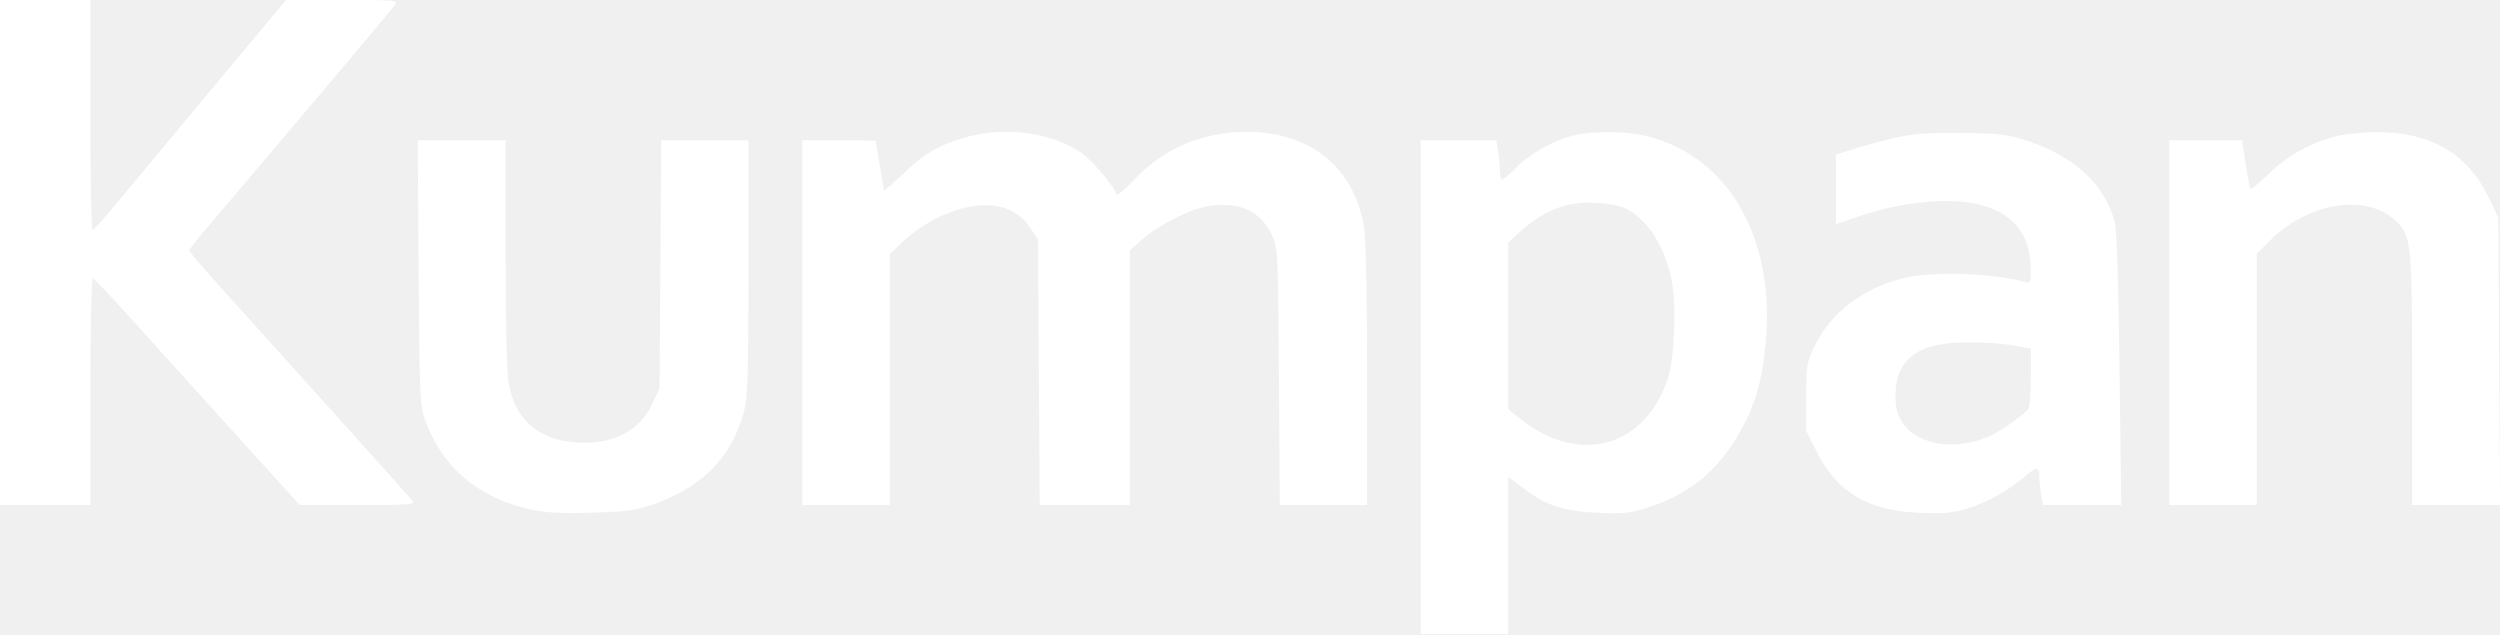
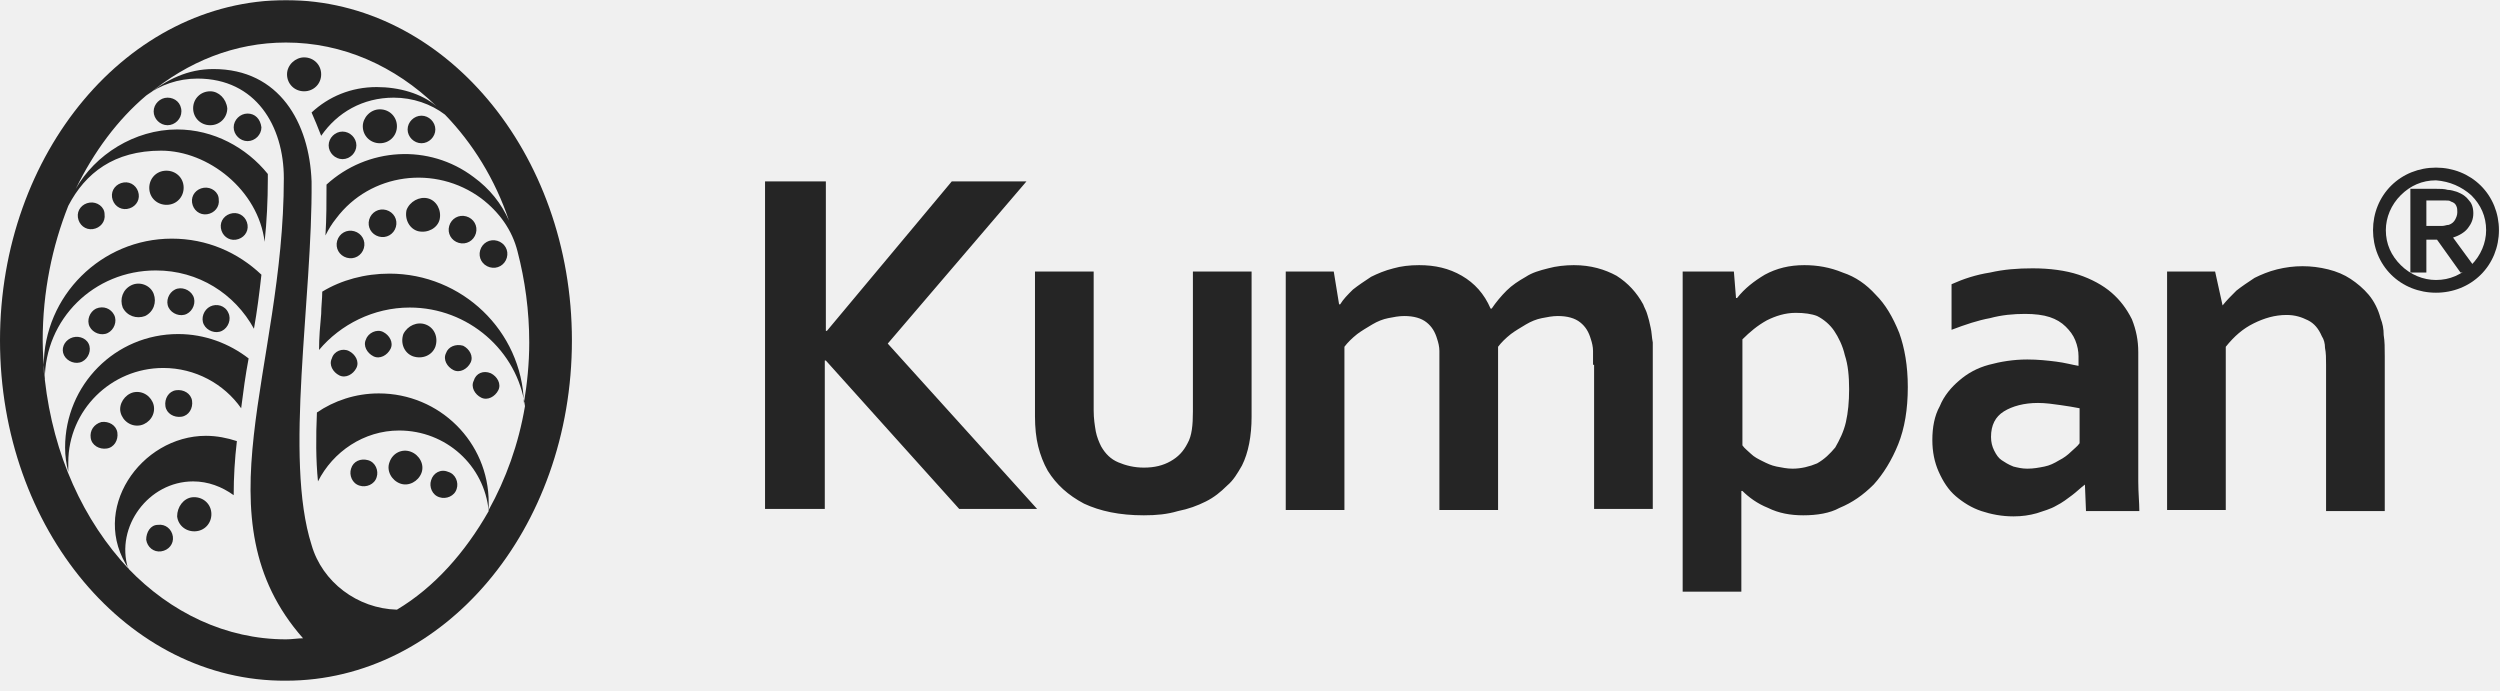
- <svg xmlns="http://www.w3.org/2000/svg" width="138" height="35" viewBox="0 0 138 35" fill="none">
-   <path d="M0 13.938V27.876H2.495H4.989V21.588C4.989 17.949 5.052 15.332 5.13 15.363C5.208 15.378 6.299 16.555 7.577 17.965C8.84 19.374 11.382 22.177 13.206 24.19L16.543 27.876H19.754C22.795 27.876 22.951 27.86 22.732 27.597C22.389 27.195 14.422 18.336 12.302 15.998C11.273 14.867 10.446 13.892 10.446 13.829C10.446 13.752 10.992 13.071 11.662 12.296C13.939 9.633 21.594 0.573 21.797 0.279C22 0.015 21.875 -0 18.897 -0H15.794L11.444 5.203C9.059 8.084 6.673 10.934 6.159 11.553C5.644 12.172 5.176 12.684 5.114 12.699C5.036 12.699 4.989 9.834 4.989 6.349V-0H2.495H0V13.938Z" fill="white" />
-   <path d="M53.058 7.65C51.639 8.115 50.984 8.502 49.784 9.664C49.238 10.159 48.801 10.546 48.801 10.515C48.801 10.484 48.692 9.865 48.567 9.137C48.443 8.409 48.334 7.805 48.334 7.774C48.334 7.759 47.429 7.743 46.307 7.743H44.28V17.81V27.876H46.697H49.113V20.953V14.031L49.908 13.272C50.361 12.838 51.187 12.281 51.857 11.971C54.071 10.934 55.911 11.15 56.862 12.56L57.299 13.226L57.345 20.551L57.392 27.876H59.871H62.366V20.845V13.814L63.114 13.164C64.05 12.358 65.812 11.491 66.763 11.367C68.478 11.135 69.6 11.661 70.224 13.009C70.536 13.675 70.551 13.984 70.598 20.783L70.645 27.876H73.062H75.463V20.706C75.463 16.478 75.4 13.133 75.291 12.544C74.761 9.261 72.344 7.279 68.836 7.279C66.388 7.279 64.268 8.177 62.647 9.88C62.116 10.453 61.664 10.825 61.633 10.732C61.446 10.206 60.245 8.796 59.606 8.378C57.891 7.248 55.241 6.953 53.058 7.65Z" fill="white" />
-   <path d="M86.501 7.573C85.441 7.914 84.319 8.595 83.586 9.354C83.29 9.664 82.978 9.912 82.915 9.912C82.853 9.912 82.791 9.679 82.791 9.4C82.791 9.137 82.744 8.642 82.697 8.316L82.588 7.743H80.514H78.425V21.372V35H80.842H83.258V30.664V26.327L84.085 26.947C85.332 27.907 86.33 28.232 88.248 28.31C89.713 28.372 90.025 28.325 91.101 27.969C93.533 27.148 95.108 25.739 96.355 23.261C96.979 21.991 97.26 20.938 97.447 19.095C98.055 13.257 95.482 8.688 90.961 7.527C89.666 7.201 87.624 7.217 86.501 7.573ZM89.744 11.507C90.929 12.126 91.802 13.427 92.239 15.301C92.551 16.571 92.457 19.653 92.083 20.83C90.867 24.686 87.156 25.724 83.929 23.122L83.258 22.595V17.98V13.38L83.695 12.978C85.207 11.6 86.392 11.12 88.092 11.197C88.762 11.228 89.464 11.367 89.744 11.507Z" fill="white" />
-   <path d="M105.071 7.511C104.432 7.635 103.325 7.914 102.623 8.131L101.345 8.533V10.454V12.374L102.249 12.064C103.761 11.538 104.946 11.274 106.334 11.15C110.091 10.81 112.103 12.126 112.103 14.914C112.103 15.549 112.056 15.657 111.838 15.58C109.951 15.053 106.568 14.945 104.977 15.378C102.779 15.951 101.079 17.268 100.206 19.033C99.723 20.009 99.707 20.133 99.707 21.929V23.803L100.331 25.026C101.454 27.21 103.138 28.186 105.975 28.31C107.285 28.356 107.753 28.325 108.626 28.062C109.717 27.721 110.855 27.086 111.76 26.312C112.399 25.754 112.57 25.754 112.57 26.281C112.57 26.529 112.617 26.978 112.664 27.288L112.773 27.876H114.925H117.092L116.998 20.396C116.952 16.153 116.842 12.668 116.749 12.312C116.219 10.237 114.566 8.673 111.993 7.805C110.933 7.434 110.481 7.372 108.517 7.341C107.02 7.31 105.866 7.356 105.071 7.511ZM111.12 19.064L112.103 19.235V20.814C112.103 21.666 112.04 22.456 111.978 22.549C111.775 22.858 110.356 23.865 109.779 24.097C107.706 24.965 105.601 24.515 104.853 23.06C104.541 22.456 104.556 21.108 104.899 20.458C105.445 19.358 106.552 18.909 108.657 18.894C109.468 18.894 110.575 18.971 111.12 19.064Z" fill="white" />
-   <path d="M128.941 7.526C127.491 7.898 126.213 8.626 125.215 9.617C124.701 10.113 124.248 10.484 124.217 10.422C124.186 10.345 124.061 9.726 123.952 9.013L123.765 7.743H121.754H119.742V17.81V27.876H122.159H124.576V20.938V14L125.246 13.334C127.382 11.166 130.625 10.639 132.262 12.203C133.104 12.993 133.151 13.489 133.151 21.015V27.876H135.568H138L137.953 19.931L137.906 12.002L137.408 10.964C136.223 8.471 134.18 7.279 131.124 7.294C130.391 7.294 129.409 7.403 128.941 7.526Z" fill="white" />
-   <path d="M23.107 15.053C23.169 22.208 23.169 22.394 23.512 23.308C24.479 25.878 26.49 27.52 29.359 28.14C30.185 28.31 31.089 28.356 32.742 28.294C34.722 28.232 35.143 28.171 36.172 27.799C38.854 26.823 40.429 25.181 41.084 22.657C41.271 21.929 41.317 20.474 41.317 14.759V7.743H38.901H36.5L36.453 14.589L36.406 21.449L35.985 22.332C35.268 23.865 33.662 24.624 31.604 24.407C29.624 24.206 28.423 23.091 28.08 21.171C27.971 20.567 27.909 17.841 27.909 13.969V7.743H25.477H23.06L23.107 15.053Z" fill="white" />
+ <svg xmlns="http://www.w3.org/2000/svg" width="239" height="66" viewBox="0 0 239 66" fill="none">
+   <g clip-path="url(#clip0_209_15345)">
+     <mask id="mask0_209_15345" style="mask-type:luminance" maskUnits="userSpaceOnUse" x="0" y="0" width="239" height="66">
+       <path d="M239 0.012H0V65.175H239V0.012Z" fill="white" />
+     </mask>
+     <g mask="url(#mask0_209_15345)">
+       <path fill-rule="evenodd" clip-rule="evenodd" d="M27.338 0.012C42.434 0.012 54.675 14.606 54.675 32.543C54.675 50.582 42.434 65.074 27.338 65.074C12.241 65.175 0 50.582 0 32.543C0 14.606 12.241 0.012 27.338 0.012Z" fill="#252525" />
+       <path fill-rule="evenodd" clip-rule="evenodd" d="M17.036 31.935C19.586 31.935 21.932 32.847 23.768 34.266C23.462 35.887 23.258 37.407 23.054 39.029C21.422 36.698 18.668 35.178 15.608 35.178C10.609 35.178 6.529 39.231 6.529 44.197C6.529 44.501 6.529 44.805 6.529 45.109C6.325 44.299 6.223 43.589 6.223 42.779C6.223 36.799 11.018 31.935 17.036 31.935ZM28.971 61.02C28.46 61.02 27.951 61.121 27.338 61.121C21.626 61.121 16.322 58.588 12.242 54.331C11.018 50.379 14.18 46.022 18.464 46.022C19.892 46.022 21.218 46.528 22.34 47.339C22.34 45.616 22.442 43.893 22.646 42.17C21.728 41.867 20.708 41.664 19.688 41.664C13.466 41.664 8.467 48.758 12.344 54.433C7.957 49.771 5.101 43.488 4.285 36.293C4.285 30.516 8.977 25.855 14.894 25.855C18.974 25.855 22.442 28.084 24.278 31.428C24.584 29.706 24.788 28.084 24.992 26.26C22.748 24.132 19.79 22.814 16.424 22.814C9.691 22.814 4.183 28.287 4.183 34.975C4.183 35.381 4.183 35.786 4.285 36.191C4.183 34.975 4.081 33.759 4.081 32.543C4.081 27.881 4.999 23.524 6.529 19.673C8.161 16.531 10.915 14.403 15.404 14.403C19.892 14.403 24.686 18.153 25.298 23.118C25.502 21.193 25.604 19.166 25.604 17.139C25.604 17.038 25.604 16.936 25.604 16.734V16.633C23.564 14.099 20.402 12.376 16.934 12.376C12.854 12.376 9.079 14.808 7.243 18.051C8.977 14.504 11.222 11.464 13.976 9.133C15.302 8.12 17.036 7.512 18.872 7.512C24.482 7.512 27.134 12.072 27.134 17.038C27.134 35.381 18.872 49.568 28.971 61.02ZM27.338 4.066C32.745 4.066 37.743 6.296 41.721 10.147C40.293 8.931 38.151 8.323 36.009 8.323C33.561 8.323 31.419 9.235 29.787 10.755C30.093 11.464 30.399 12.173 30.705 12.984C32.235 10.755 34.683 9.336 37.641 9.336C39.477 9.336 41.211 9.944 42.537 10.957C45.19 13.694 47.332 17.139 48.658 21.091C47.944 19.47 46.822 18.051 45.291 16.936C41.007 13.694 35.091 14.099 31.215 17.646C31.215 19.267 31.215 20.889 31.113 22.51C31.419 21.902 31.725 21.395 32.133 20.889C35.397 16.531 41.619 15.72 46.005 18.963C47.74 20.281 48.964 22.004 49.474 24.03C50.188 26.767 50.596 29.706 50.596 32.746C50.596 34.773 50.392 36.698 50.086 38.522C49.882 31.631 44.169 26.159 37.233 26.159C34.887 26.159 32.643 26.767 30.807 27.881C30.807 28.591 30.705 29.3 30.705 30.009C30.603 31.124 30.501 32.239 30.501 33.455C32.541 31.023 35.703 29.401 39.171 29.401C44.782 29.401 49.474 33.556 50.188 38.826C49.576 42.474 48.352 45.819 46.719 48.758C46.719 48.555 46.719 48.251 46.719 48.048C46.719 42.272 42.027 37.61 36.213 37.61C33.969 37.61 31.929 38.319 30.297 39.434C30.195 41.765 30.195 43.995 30.399 46.022C31.827 43.184 34.785 41.157 38.151 41.157C42.639 41.157 46.312 44.501 46.719 48.859C44.475 52.811 41.517 56.156 37.947 58.284C34.173 58.182 30.807 55.649 29.787 52.102C27.134 43.792 29.889 28.591 29.787 17.342C29.582 11.768 26.726 6.6 20.402 6.6C17.954 6.6 15.914 7.613 14.18 9.032C17.954 5.89 22.442 4.066 27.338 4.066Z" fill="#EFEFEF" />
+       <path fill-rule="evenodd" clip-rule="evenodd" d="M32.745 12.579C33.459 12.579 34.071 13.187 34.071 13.896C34.071 14.606 33.459 15.214 32.745 15.214C32.031 15.214 31.419 14.606 31.419 13.896C31.419 13.187 32.031 12.579 32.745 12.579ZM40.293 11.059C41.007 11.059 41.619 11.667 41.619 12.376C41.619 13.085 41.007 13.694 40.293 13.694C39.579 13.694 38.967 13.085 38.967 12.376C38.967 11.667 39.579 11.059 40.293 11.059ZM40.905 18.963C41.721 19.166 42.231 20.078 42.027 20.99C41.823 21.801 40.905 22.308 39.987 22.105C39.171 21.902 38.661 20.99 38.865 20.078C39.171 19.267 40.089 18.761 40.905 18.963ZM36.927 20.078C37.641 20.281 38.049 20.99 37.845 21.7C37.641 22.409 36.927 22.814 36.213 22.612C35.499 22.409 35.091 21.7 35.295 20.99C35.499 20.281 36.213 19.875 36.927 20.078ZM44.577 20.686C45.291 20.889 45.699 21.598 45.495 22.308C45.291 23.017 44.577 23.422 43.863 23.22C43.149 23.017 42.741 22.308 42.945 21.598C43.149 20.889 43.863 20.483 44.577 20.686ZM47.535 23.017C48.249 23.22 48.657 23.929 48.453 24.638C48.249 25.348 47.535 25.753 46.821 25.55C46.107 25.348 45.699 24.638 45.903 23.929C46.107 23.22 46.821 22.814 47.535 23.017ZM33.867 22.105C34.581 22.308 34.989 23.017 34.785 23.726C34.581 24.436 33.867 24.841 33.153 24.638C32.438 24.436 32.031 23.726 32.234 23.017C32.438 22.308 33.153 21.902 33.867 22.105ZM40.701 31.023C41.517 31.327 41.925 32.239 41.619 33.151C41.313 33.962 40.395 34.367 39.477 34.063C38.661 33.759 38.253 32.847 38.559 31.935C38.967 31.124 39.885 30.719 40.701 31.023ZM36.621 31.732C37.233 32.036 37.641 32.746 37.335 33.354C37.029 33.962 36.315 34.367 35.703 34.063C35.091 33.759 34.683 33.05 34.989 32.442C35.193 31.834 36.009 31.428 36.621 31.732ZM44.271 33.05C44.883 33.354 45.291 34.063 44.985 34.671C44.679 35.279 43.965 35.684 43.353 35.381C42.741 35.077 42.333 34.367 42.639 33.759C42.843 33.151 43.557 32.847 44.271 33.05ZM46.923 35.684C47.535 35.989 47.944 36.698 47.638 37.306C47.331 37.914 46.617 38.319 46.005 38.015C45.393 37.711 44.985 37.002 45.291 36.394C45.495 35.684 46.209 35.381 46.923 35.684ZM33.357 33.556C33.969 33.86 34.377 34.57 34.071 35.178C33.765 35.786 33.051 36.191 32.438 35.887C31.826 35.583 31.419 34.874 31.724 34.266C31.928 33.556 32.745 33.252 33.357 33.556ZM20.096 8.728C19.178 8.728 18.464 9.437 18.464 10.349C18.464 11.261 19.178 11.971 20.096 11.971C21.014 11.971 21.728 11.261 21.728 10.349C21.626 9.437 20.912 8.728 20.096 8.728ZM23.666 10.856C22.952 10.856 22.34 11.464 22.34 12.173C22.34 12.883 22.952 13.491 23.666 13.491C24.38 13.491 24.992 12.883 24.992 12.173C24.89 11.363 24.38 10.856 23.666 10.856ZM16.016 9.336C15.302 9.336 14.69 9.944 14.69 10.653C14.69 11.363 15.302 11.971 16.016 11.971C16.73 11.971 17.342 11.363 17.342 10.653C17.342 9.843 16.73 9.336 16.016 9.336ZM15.71 16.328C14.791 16.43 14.18 17.241 14.281 18.152C14.383 19.065 15.2 19.673 16.118 19.571C17.036 19.47 17.648 18.659 17.546 17.747C17.444 16.835 16.628 16.227 15.71 16.328ZM19.484 17.95C18.77 18.051 18.26 18.659 18.362 19.369C18.464 20.078 19.076 20.585 19.79 20.483C20.504 20.382 21.014 19.774 20.912 19.065C20.912 18.355 20.198 17.849 19.484 17.95ZM11.833 17.443C11.119 17.544 10.609 18.152 10.711 18.862C10.813 19.571 11.425 20.078 12.139 19.977C12.853 19.875 13.364 19.267 13.261 18.558C13.159 17.849 12.547 17.342 11.833 17.443ZM8.569 19.369C7.855 19.47 7.345 20.078 7.447 20.787C7.549 21.497 8.161 22.003 8.875 21.902C9.589 21.801 10.099 21.193 9.997 20.483C9.997 19.774 9.283 19.267 8.569 19.369ZM22.238 20.382C21.524 20.483 21.014 21.091 21.116 21.801C21.218 22.51 21.83 23.017 22.544 22.916C23.258 22.814 23.768 22.206 23.666 21.497C23.564 20.787 22.952 20.281 22.238 20.382ZM12.547 27.273C11.731 27.679 11.425 28.591 11.731 29.401C12.139 30.212 13.057 30.516 13.873 30.212C14.69 29.807 14.995 28.895 14.69 28.084C14.383 27.273 13.364 26.868 12.547 27.273ZM16.73 27.679C16.118 27.983 15.812 28.793 16.118 29.401C16.424 30.009 17.24 30.313 17.852 30.009C18.464 29.706 18.77 28.895 18.464 28.287C18.158 27.679 17.342 27.375 16.73 27.679ZM9.181 29.503C8.569 29.807 8.263 30.617 8.569 31.226C8.875 31.834 9.691 32.138 10.303 31.834C10.915 31.53 11.221 30.719 10.915 30.111C10.609 29.503 9.895 29.199 9.181 29.503ZM6.733 32.34C6.121 32.644 5.815 33.354 6.121 33.962C6.427 34.57 7.243 34.874 7.855 34.57C8.467 34.266 8.773 33.455 8.467 32.847C8.161 32.239 7.345 32.036 6.733 32.34ZM20.096 29.3C19.484 29.604 19.178 30.415 19.484 31.023C19.79 31.631 20.606 31.935 21.218 31.631C21.83 31.327 22.136 30.516 21.83 29.908C21.524 29.199 20.708 28.996 20.096 29.3ZM12.751 37.509C13.669 37.306 14.486 37.914 14.69 38.725C14.893 39.637 14.281 40.448 13.466 40.65C12.547 40.853 11.731 40.245 11.527 39.434C11.323 38.623 11.935 37.711 12.751 37.509ZM9.691 40.346C10.405 40.245 11.119 40.65 11.221 41.36C11.323 42.069 10.915 42.779 10.201 42.88C9.487 42.981 8.773 42.576 8.671 41.866C8.569 41.157 8.977 40.549 9.691 40.346ZM16.832 37.306C17.546 37.205 18.26 37.61 18.362 38.319C18.464 39.029 18.056 39.738 17.342 39.84C16.628 39.941 15.914 39.535 15.812 38.826C15.71 38.117 16.118 37.407 16.832 37.306ZM18.362 47.541C19.28 47.44 20.096 48.048 20.198 48.96C20.3 49.872 19.688 50.683 18.77 50.784C17.852 50.886 17.036 50.278 16.934 49.366C16.934 48.453 17.546 47.643 18.362 47.541ZM15.098 50.176C15.812 50.075 16.424 50.582 16.526 51.291C16.628 52.001 16.118 52.608 15.403 52.71C14.69 52.811 14.078 52.304 13.976 51.595C13.976 50.886 14.383 50.176 15.098 50.176ZM39.273 43.184C40.089 43.488 40.599 44.4 40.293 45.211C39.987 46.021 39.069 46.528 38.253 46.224C37.437 45.92 36.927 45.008 37.233 44.197C37.539 43.285 38.457 42.88 39.273 43.184ZM35.193 43.995C35.907 44.197 36.213 45.008 36.009 45.616C35.805 46.325 34.989 46.629 34.377 46.427C33.663 46.224 33.357 45.413 33.561 44.805C33.765 44.096 34.479 43.792 35.193 43.995ZM42.843 45.109C43.557 45.312 43.863 46.123 43.659 46.731C43.455 47.44 42.639 47.744 42.027 47.541C41.313 47.339 41.007 46.528 41.211 45.92C41.415 45.211 42.129 44.805 42.843 45.109ZM29.072 5.485C29.99 5.485 30.704 6.194 30.704 7.106C30.704 8.018 29.99 8.728 29.072 8.728C28.154 8.728 27.44 8.018 27.44 7.106C27.44 6.194 28.256 5.485 29.072 5.485ZM36.315 10.451C37.233 10.451 37.947 11.16 37.947 12.072C37.947 12.984 37.233 13.694 36.315 13.694C35.397 13.694 34.683 12.984 34.683 12.072C34.683 11.261 35.397 10.451 36.315 10.451Z" fill="#252525" />
+       <path fill-rule="evenodd" clip-rule="evenodd" d="M212.478 29.199C212.886 28.692 213.294 28.287 213.804 27.78C214.314 27.375 214.926 26.969 215.538 26.564C216.15 26.26 216.864 25.956 217.68 25.753C218.497 25.55 219.312 25.449 220.129 25.449C220.944 25.449 221.76 25.55 222.577 25.753C223.392 25.956 224.107 26.26 224.718 26.665C225.33 27.071 225.943 27.577 226.453 28.185C226.963 28.793 227.37 29.604 227.575 30.415C227.779 30.922 227.881 31.428 227.881 32.036C227.983 32.644 227.983 33.252 227.983 34.063V48.859H222.372V34.874C222.372 34.266 222.372 33.759 222.27 33.252C222.27 32.847 222.169 32.442 221.964 32.138C221.658 31.428 221.25 30.922 220.638 30.618C220.026 30.314 219.414 30.111 218.598 30.111C217.476 30.111 216.456 30.415 215.436 30.922C214.416 31.428 213.6 32.138 212.784 33.151V48.758H207.173V25.956H211.764L212.478 29.199ZM198.809 39.029C198.299 38.928 197.687 38.826 196.973 38.725C196.259 38.623 195.545 38.522 194.831 38.522C193.505 38.522 192.382 38.826 191.567 39.333C190.751 39.84 190.342 40.65 190.342 41.765C190.342 42.272 190.445 42.677 190.648 43.083C190.853 43.488 191.056 43.792 191.362 43.995C191.668 44.197 191.975 44.4 192.485 44.603C192.893 44.704 193.301 44.805 193.811 44.805C194.423 44.805 194.933 44.704 195.443 44.603C195.953 44.501 196.361 44.299 196.871 43.995C197.279 43.792 197.687 43.488 197.993 43.184C198.299 42.88 198.605 42.677 198.809 42.373V39.029ZM199.319 46.325C198.911 46.63 198.503 47.035 198.095 47.339C197.687 47.643 197.177 48.048 196.565 48.352C196.055 48.656 195.341 48.859 194.729 49.062C194.014 49.264 193.301 49.366 192.485 49.366C191.362 49.366 190.342 49.163 189.425 48.859C188.507 48.555 187.69 48.048 186.976 47.44C186.262 46.832 185.752 46.021 185.344 45.109C184.936 44.197 184.732 43.184 184.732 42.069C184.732 40.853 184.936 39.738 185.446 38.826C185.855 37.813 186.568 37.002 187.282 36.394C188.098 35.685 189.016 35.178 190.139 34.874C191.261 34.57 192.485 34.367 193.811 34.367C194.831 34.367 195.749 34.468 196.565 34.57C197.381 34.671 198.095 34.874 198.707 34.975V34.063C198.707 33.556 198.605 33.05 198.401 32.543C198.197 32.036 197.891 31.631 197.483 31.226C197.075 30.82 196.565 30.516 195.953 30.314C195.341 30.111 194.525 30.009 193.607 30.009C192.485 30.009 191.362 30.111 190.241 30.415C189.119 30.618 187.895 31.023 186.568 31.53V27.172C187.69 26.665 188.915 26.26 190.241 26.057C191.567 25.753 192.893 25.652 194.321 25.652C195.953 25.652 197.483 25.855 198.707 26.26C199.931 26.665 201.053 27.273 201.869 27.983C202.686 28.692 203.298 29.503 203.807 30.516C204.215 31.53 204.419 32.543 204.419 33.658V42.17C204.419 43.691 204.419 45.008 204.419 46.021C204.419 47.136 204.521 48.048 204.521 48.859H199.421L199.319 46.325ZM172.39 49.264C171.165 49.264 170.044 49.062 169.024 48.555C168.004 48.15 167.187 47.541 166.575 46.934H166.473C166.473 47.237 166.473 47.643 166.473 48.251C166.473 48.859 166.473 49.467 166.473 50.075V56.561H160.863V25.956H165.759L165.963 28.489H166.065C166.779 27.577 167.698 26.868 168.717 26.26C169.839 25.652 171.064 25.348 172.491 25.348C173.716 25.348 174.94 25.55 176.164 26.057C177.388 26.463 178.408 27.172 179.326 28.185C180.244 29.097 180.958 30.314 181.57 31.834C182.08 33.252 182.386 34.975 182.386 37.002C182.386 39.13 182.08 40.954 181.468 42.474C180.856 43.995 180.04 45.312 179.122 46.325C178.102 47.339 177.082 48.048 175.857 48.555C174.94 49.062 173.716 49.264 172.39 49.264ZM171.676 29.908C170.656 29.908 169.737 30.212 168.921 30.618C168.004 31.124 167.289 31.732 166.575 32.442V42.576C166.779 42.88 167.085 43.083 167.391 43.387C167.698 43.691 168.105 43.893 168.513 44.096C168.921 44.299 169.33 44.501 169.839 44.603C170.35 44.704 170.859 44.805 171.37 44.805C172.185 44.805 173.002 44.603 173.716 44.299C174.43 43.893 174.94 43.387 175.45 42.779C175.857 42.069 176.266 41.258 176.47 40.346C176.674 39.434 176.776 38.421 176.776 37.205C176.776 35.989 176.674 34.874 176.368 33.962C176.163 33.05 175.756 32.239 175.348 31.631C174.94 31.023 174.328 30.516 173.716 30.212C173.205 30.009 172.491 29.908 171.676 29.908ZM152.294 34.874C152.294 34.367 152.294 33.962 152.294 33.556C152.294 33.151 152.193 32.746 152.09 32.442C151.887 31.732 151.58 31.226 151.07 30.82C150.56 30.415 149.847 30.212 148.928 30.212C148.418 30.212 147.908 30.314 147.398 30.415C146.888 30.516 146.378 30.719 145.868 31.023C145.358 31.327 144.848 31.631 144.44 31.935C143.93 32.34 143.521 32.746 143.216 33.151V48.758H137.606V34.874C137.606 34.367 137.606 33.962 137.606 33.556C137.606 33.151 137.503 32.746 137.402 32.442C137.197 31.732 136.891 31.226 136.382 30.82C135.871 30.415 135.157 30.212 134.239 30.212C133.729 30.212 133.219 30.314 132.709 30.415C132.199 30.516 131.689 30.719 131.179 31.023C130.669 31.327 130.159 31.631 129.751 31.935C129.241 32.34 128.833 32.746 128.527 33.151V48.758H122.917V25.956H127.507L128.017 29.097H128.119C128.425 28.591 128.833 28.185 129.343 27.679C129.853 27.273 130.465 26.868 131.077 26.463C131.689 26.159 132.403 25.855 133.219 25.652C133.933 25.449 134.749 25.348 135.668 25.348C137.197 25.348 138.523 25.652 139.748 26.361C140.972 27.071 141.89 28.084 142.502 29.503H142.604C143.012 28.895 143.522 28.287 144.032 27.78C144.542 27.273 145.154 26.868 145.868 26.463C146.48 26.057 147.194 25.855 148.01 25.652C148.724 25.449 149.642 25.348 150.458 25.348C152.09 25.348 153.416 25.753 154.539 26.361C155.66 27.071 156.477 27.983 157.089 29.097C157.191 29.401 157.394 29.706 157.497 30.111C157.599 30.415 157.7 30.82 157.803 31.327C157.905 31.732 157.905 32.239 158.006 32.746C158.006 33.252 158.006 33.861 158.006 34.57V48.656H152.396V34.874H152.294ZM109.35 49.264C107.004 49.264 105.167 48.859 103.638 48.15C102.107 47.339 100.986 46.325 100.169 45.008C99.761 44.299 99.455 43.488 99.251 42.677C99.047 41.866 98.945 40.853 98.945 39.84V25.956H104.555V39.232C104.555 40.042 104.658 40.65 104.76 41.258C104.861 41.765 105.066 42.272 105.27 42.677C105.678 43.387 106.187 43.893 106.902 44.197C107.616 44.501 108.432 44.704 109.35 44.704C110.37 44.704 111.186 44.501 111.9 44.096C112.614 43.691 113.124 43.184 113.532 42.373C113.94 41.664 114.042 40.65 114.042 39.333V25.956H119.652V39.84C119.652 41.664 119.346 43.285 118.734 44.501C118.326 45.211 117.918 45.92 117.306 46.427C116.694 47.035 116.082 47.541 115.266 47.947C114.45 48.352 113.634 48.656 112.614 48.859C111.594 49.163 110.574 49.264 109.35 49.264ZM73.138 48.758V17.342H78.952V31.631H79.054L90.989 17.342H98.129L84.869 32.847L99.149 48.656H91.702L78.952 34.468H78.85V48.656H73.138V48.758Z" fill="#252525" />
+       <path d="M232.676 21.598C232.981 21.598 233.287 21.598 233.492 21.598C233.696 21.598 233.899 21.497 234.104 21.497C234.41 21.395 234.613 21.193 234.716 20.99C234.818 20.787 234.919 20.585 234.919 20.281C234.919 20.078 234.919 19.875 234.818 19.672C234.716 19.47 234.613 19.369 234.307 19.267C234.206 19.166 234.002 19.166 233.798 19.166C233.593 19.166 233.287 19.166 232.981 19.166H231.961V21.598H232.676ZM236.45 20.382C236.45 20.99 236.246 21.395 235.939 21.801C235.634 22.206 235.124 22.51 234.512 22.713L236.96 26.057H235.226L232.981 22.915H231.961V26.057H230.432V18.051H232.879C233.287 18.051 233.696 18.051 234.002 18.152C234.307 18.152 234.613 18.254 234.919 18.355C235.43 18.558 235.736 18.761 236.042 19.166C236.246 19.369 236.45 19.774 236.45 20.382Z" fill="#252525" />
+       <path fill-rule="evenodd" clip-rule="evenodd" d="M236.246 18.659C237.164 19.571 237.674 20.686 237.674 22.004C237.674 23.22 237.164 24.436 236.246 25.348C235.328 26.26 234.206 26.767 232.88 26.767C231.655 26.767 230.432 26.26 229.513 25.348C228.595 24.436 228.086 23.321 228.086 22.004C228.086 20.788 228.595 19.571 229.513 18.659C230.432 17.747 231.553 17.241 232.88 17.241C234.206 17.342 235.328 17.849 236.246 18.659ZM232.88 16.024C231.247 16.024 229.718 16.633 228.595 17.747C227.473 18.862 226.861 20.382 226.861 22.004C226.861 23.625 227.473 25.145 228.595 26.26C229.718 27.375 231.247 27.983 232.88 27.983C234.512 27.983 236.042 27.375 237.164 26.26C238.286 25.145 238.898 23.625 238.898 22.004C238.898 20.382 238.286 18.862 237.164 17.747C236.042 16.633 234.512 16.024 232.88 16.024Z" fill="#252525" />
+     </g>
+   </g>
+   <defs>
+     <clipPath id="clip0_209_15345">
+       <rect width="239" height="66" fill="white" />
+     </clipPath>
+   </defs>
</svg>
